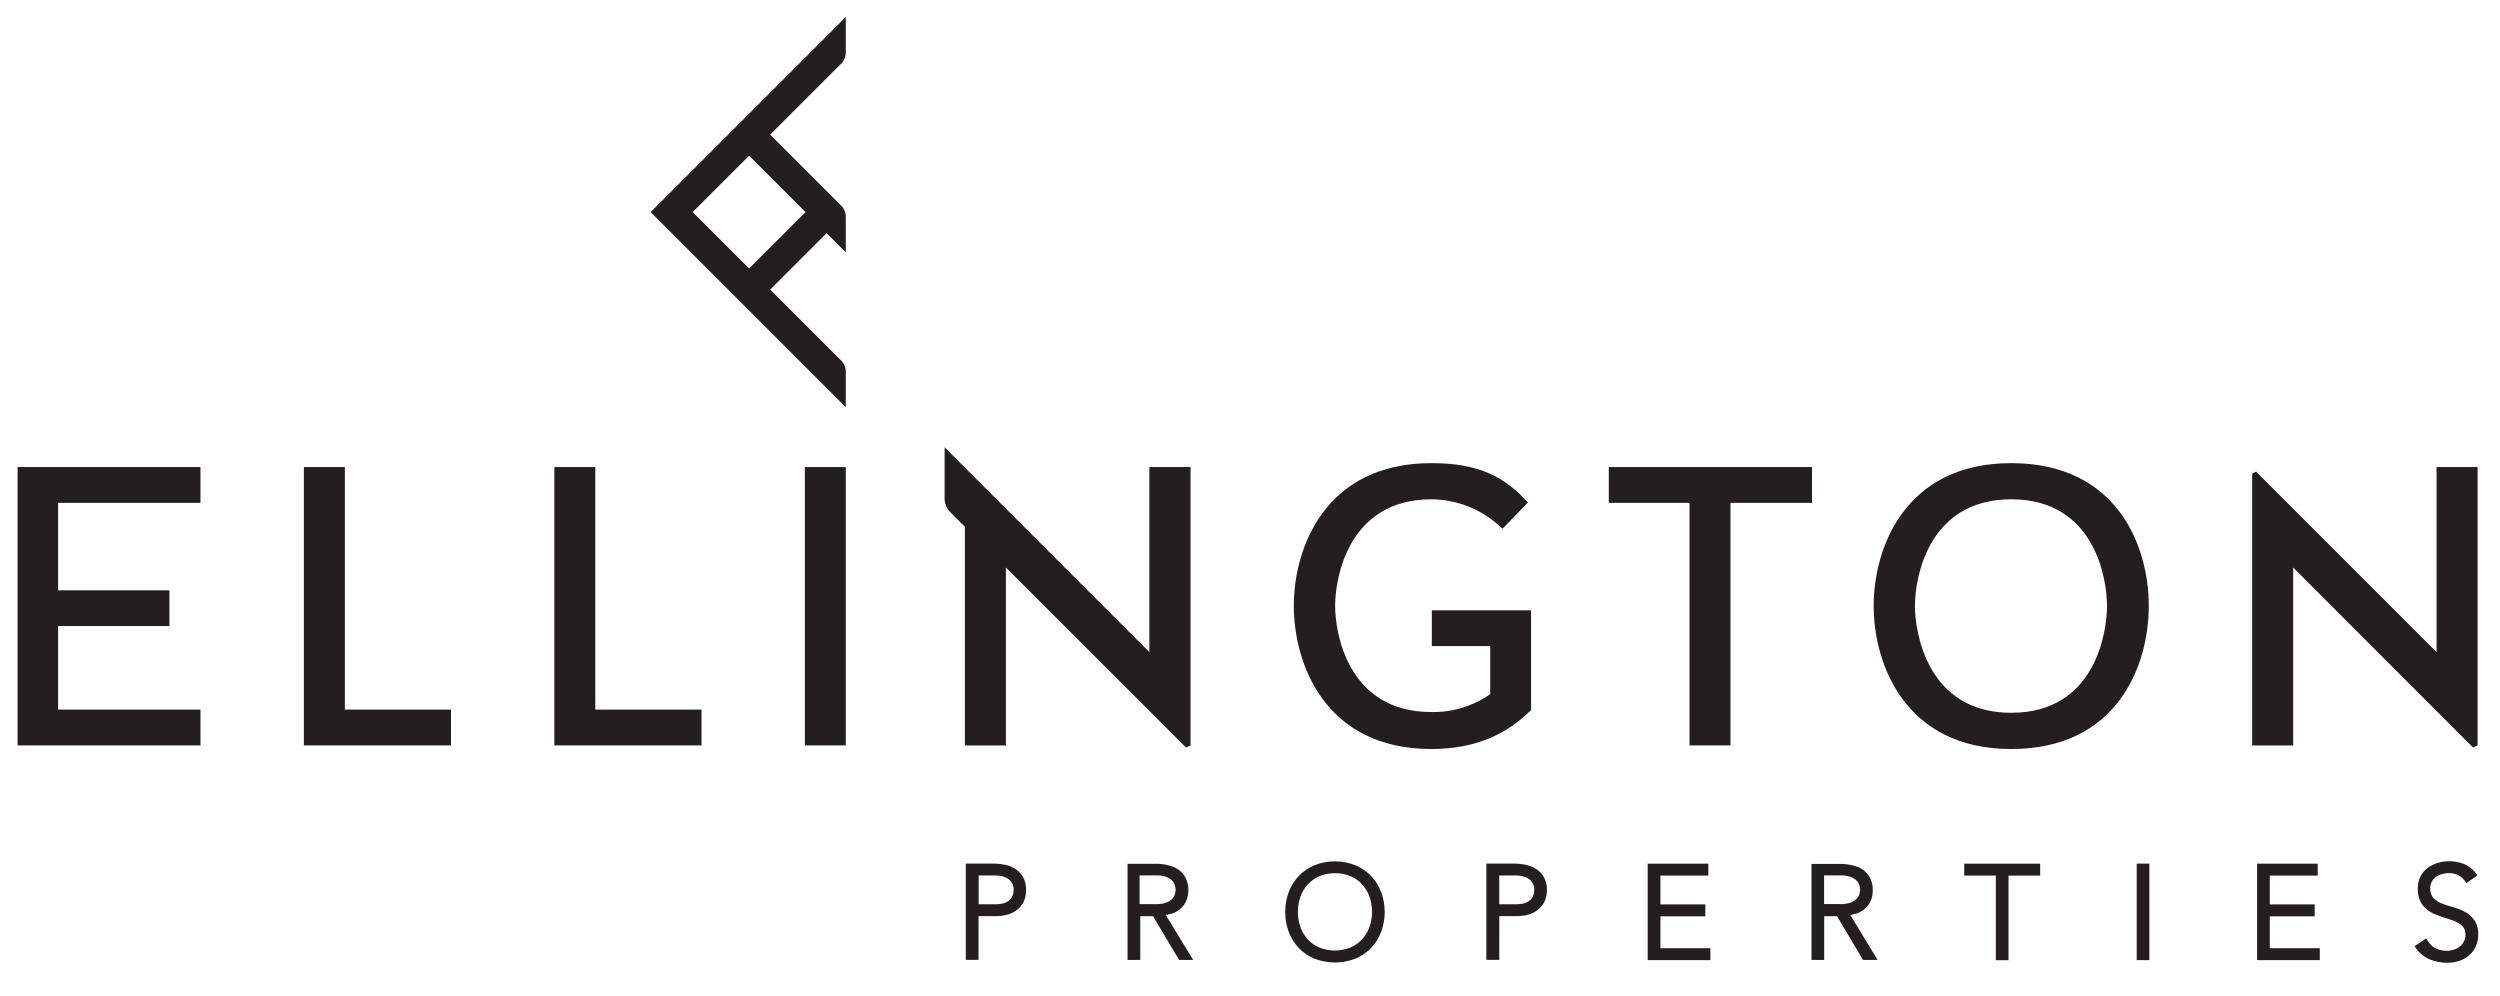
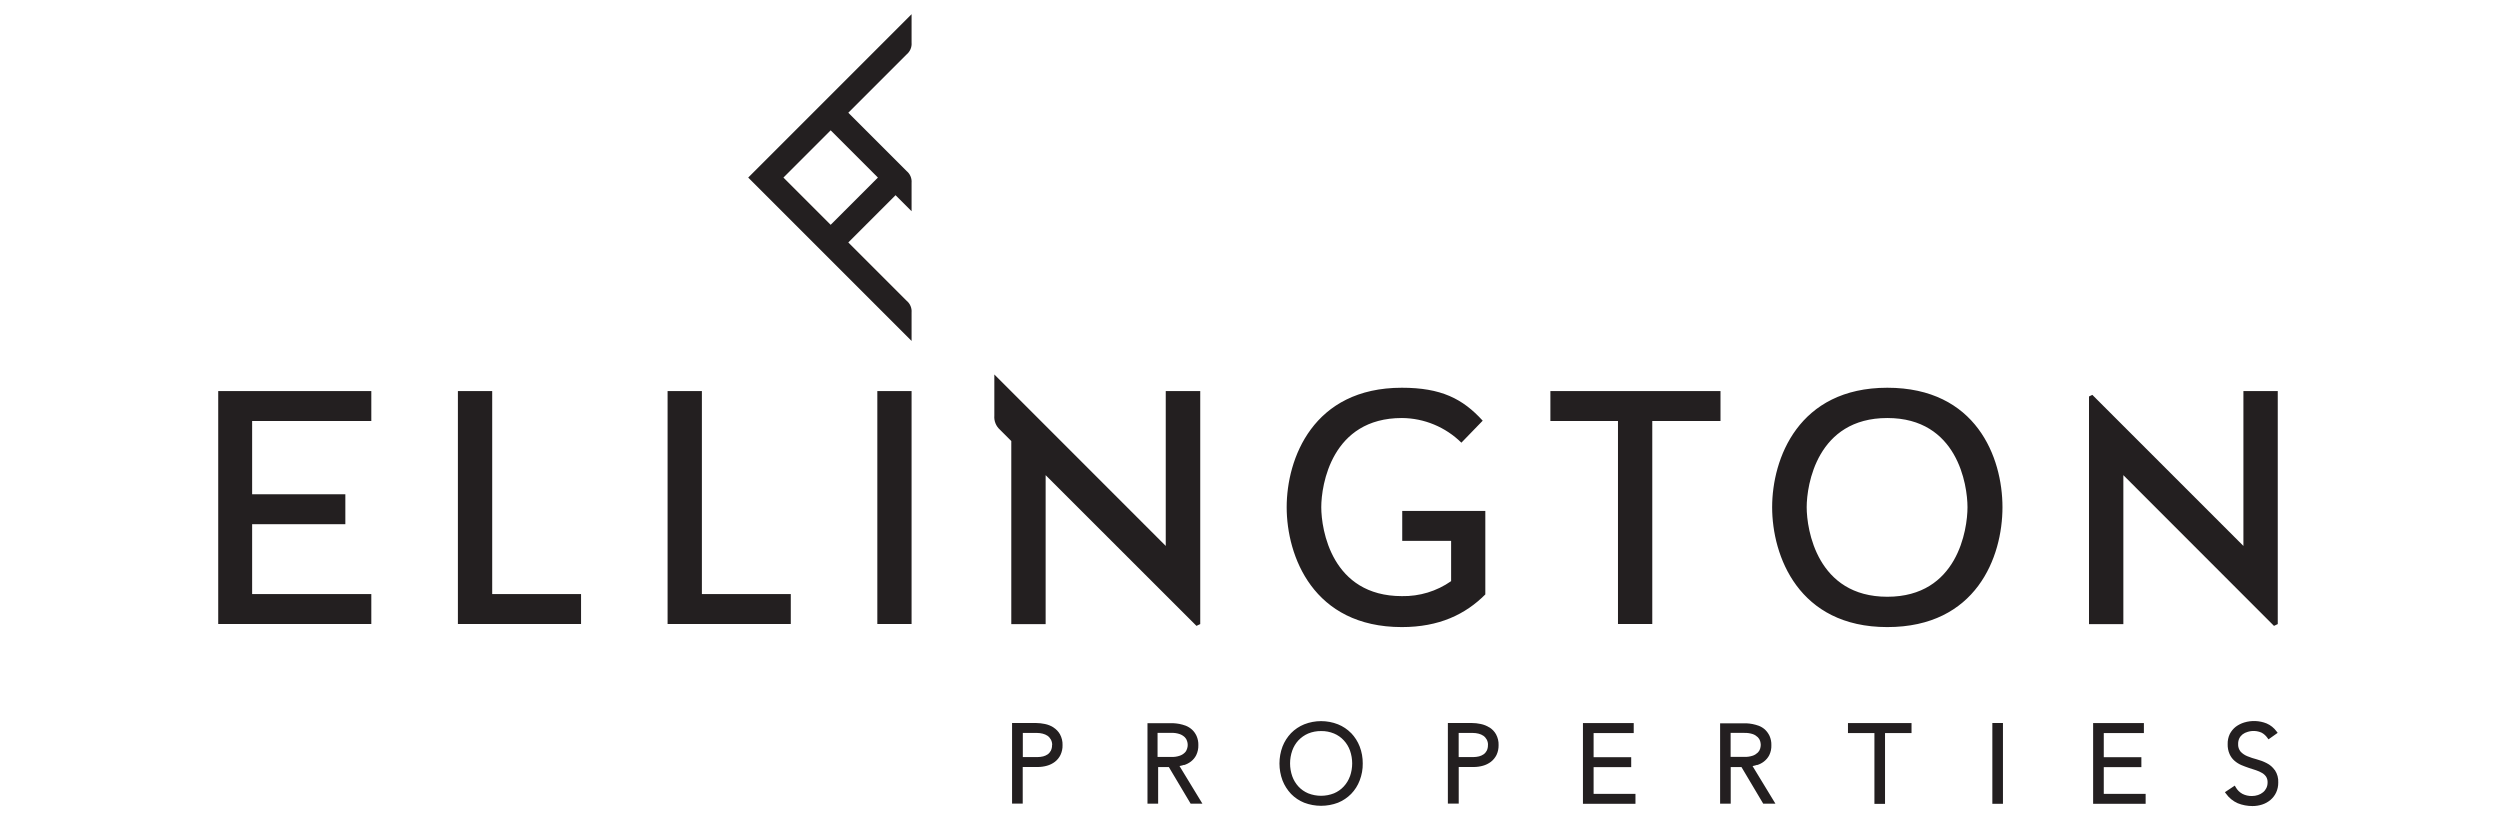
- <svg xmlns="http://www.w3.org/2000/svg" id="Layer_1" version="1.1" viewBox="82 213 432 172">
+ <svg xmlns="http://www.w3.org/2000/svg" id="Layer_1" version="1.1" viewBox="40 213 516 172">
  <defs>
    <style>
      .st0 {
        fill: #231f20;
      }
    </style>
  </defs>
  <path class="st0" d="M85.04,341.8h31.6v-6.18h-24.6v-14.43h19.24v-6.18h-19.24v-15.12h24.6v-6.18h-31.6v48.09ZM284.39,370.87v.04c.52-.16,1-.41,1.43-.74.45-.35.83-.8,1.08-1.31.31-.65.46-1.35.44-2.07.02-.65-.11-1.29-.37-1.89-.23-.5-.54-.94-.94-1.31-.38-.34-.81-.61-1.28-.8-.44-.16-.89-.29-1.35-.38-.4-.07-.81-.12-1.22-.14h-5.34v16.61h2.2v-7.56h2.21l4.5,7.56h2.43l-4.73-7.77c.32-.06.64-.14.94-.24ZM278.92,369.24v-4.97h2.84c.6-.03,1.2.06,1.77.26.38.14.73.36,1.02.64.22.22.38.49.46.78.18.52.18,1.08,0,1.6-.09.3-.24.57-.46.78-.29.29-.64.51-1.02.64-.57.2-1.17.29-1.77.26h-2.84ZM141.59,293.71h-7.08v48.09h25.42v-6.18h-18.34v-41.91ZM221.08,341.8h7.07v-48.09h-7.07v48.09ZM255.82,341.83v-30.76l31.13,31.11.78-.37v-48.1h-7.12v31.97l-35.38-35.39v8.5c-.09,1.1.34,2.16,1.15,2.89l2.35,2.35v37.79h7.09ZM228.15,283.37v-5.86c.08-.93-.3-1.84-1.02-2.43l-12.04-12.04,9.75-9.75,3.31,3.31v-5.86c.08-.93-.3-1.84-1.02-2.43l-12.04-12.04,12.04-12.04c.72-.6,1.1-1.51,1.02-2.44v-5.86l-33.72,33.72,33.72,33.72ZM221.2,249.65l-9.75,9.75-9.75-9.75,9.75-9.75,9.75,9.75ZM184.87,293.71h-7.08v48.09h25.43v-6.18h-18.35v-41.91ZM257.44,363.13l.02.02c-.55-.35-1.15-.59-1.79-.72-.6-.13-1.21-.19-1.82-.2h-4.96v16.64h2.2v-7.56h3.1c.64,0,1.28-.09,1.89-.26.59-.16,1.16-.44,1.65-.81.49-.38.88-.86,1.15-1.41.3-.64.45-1.33.43-2.03.03-.78-.16-1.55-.53-2.24-.33-.58-.79-1.06-1.36-1.42ZM257.14,366.79c.02.4-.08.8-.25,1.16-.16.3-.38.56-.65.75-.29.19-.6.34-.94.42-.38.09-.77.14-1.17.14h-3.02v-4.98h2.94c.39,0,.79.05,1.17.15.36.09.7.24,1,.44.29.21.52.48.69.79.18.35.27.74.26,1.13h-.02ZM347.43,363.13l-.02.02c-.55-.35-1.15-.59-1.79-.72-.6-.13-1.21-.2-1.82-.2h-4.96v16.64h2.24v-7.56h3.1c.64,0,1.28-.09,1.89-.26.59-.16,1.16-.44,1.65-.81.49-.38.88-.86,1.16-1.41.3-.64.44-1.33.43-2.03.03-.78-.16-1.55-.53-2.24-.32-.58-.79-1.06-1.35-1.42ZM347.11,366.79c.01.4-.07.8-.25,1.16-.16.3-.38.56-.66.75-.29.19-.6.34-.94.42-.38.09-.77.14-1.17.14h-3.02v-4.98h2.94c.39,0,.79.05,1.18.15.36.09.69.24.99.44.29.21.52.48.69.79.18.35.27.74.25,1.13h-.02ZM451.22,378.91h2.19v-16.68h-2.19v16.68ZM421.42,364.3h5.46v14.62h2.19v-14.62h5.47v-2.06h-13.12v2.06ZM478.26,311.07l31.09,31.11.78-.37v-48.1h-7.09v31.97l-31.18-31.18-.69.33v46.99h7.09v-30.75ZM429.54,293.03c-18.35,0-23.77,14.63-23.77,24.66s5.42,24.74,23.77,24.74,23.77-14.44,23.77-24.74-5.43-24.66-23.77-24.66ZM429.54,336.17c-14.5,0-16.64-13.87-16.64-18.48s2.14-18.41,16.64-18.41,16.55,13.82,16.55,18.41-2.03,18.48-16.55,18.48ZM474.22,371.34h7.76v-2.06h-7.76v-4.98h8.28v-2.06h-10.48v16.67h10.84v-2.06h-8.64v-5.52ZM509.55,371.95h-.04c-.43-.61-.99-1.1-1.65-1.43-.65-.34-1.34-.6-2.05-.79-.66-.17-1.31-.38-1.94-.64-.53-.21-1.01-.53-1.4-.94-.37-.45-.56-1.02-.52-1.6-.01-.4.08-.81.25-1.17.16-.32.4-.6.68-.82.31-.23.66-.4,1.03-.5.96-.3,1.99-.24,2.9.17.48.26.89.64,1.2,1.09l.21.28,1.89-1.34-.22-.29c-.53-.73-1.25-1.31-2.08-1.66-1.47-.58-3.09-.65-4.6-.19-.63.19-1.22.49-1.75.88-.51.4-.93.92-1.23,1.49-.31.65-.46,1.38-.44,2.1-.02.7.11,1.4.39,2.04.23.53.58,1.01,1.02,1.39.42.37.9.67,1.41.89.49.21,1.01.4,1.54.58.53.17,1.02.32,1.5.49.44.15.86.33,1.26.57.33.19.61.46.83.78.21.36.31.77.29,1.19,0,.39-.08.78-.25,1.13-.16.33-.39.63-.68.87-.3.25-.65.44-1.03.57-.41.14-.85.21-1.28.21-.68.01-1.35-.14-1.96-.45-.58-.32-1.06-.79-1.38-1.37l-.19-.33-2.04,1.36.22.29c.61.87,1.45,1.56,2.43,1.99.97.39,2,.58,3.04.58.67,0,1.34-.1,1.99-.31.63-.2,1.2-.52,1.71-.94.5-.42.9-.94,1.18-1.53.3-.65.45-1.35.44-2.07.05-.9-.19-1.79-.68-2.54ZM402.67,370.87v.04c.51-.16,1-.41,1.42-.74.45-.35.83-.8,1.09-1.31.31-.65.46-1.35.43-2.07.02-.65-.11-1.29-.37-1.89-.23-.49-.55-.93-.94-1.31-.38-.34-.82-.61-1.29-.79-.83-.3-1.69-.47-2.56-.51h-5.42v16.59h2.19v-7.56h2.22l4.49,7.56h2.52l-4.72-7.76c.32-.06.63-.15.94-.25ZM397.2,369.24v-4.97h2.84c.6-.02,1.2.07,1.77.26.38.14.72.36,1.01.64.22.22.38.48.47.77.08.26.12.53.13.8-.01.28-.05.54-.13.8-.09.3-.25.57-.47.78-.29.28-.63.5-1.01.64-.57.19-1.17.29-1.77.26h-2.84ZM329.35,293.03s0,0,0,0c0,0,0,0,0,0h-.01ZM318.88,364.32c-.77-.79-1.7-1.41-2.72-1.82-2.24-.88-4.73-.88-6.97,0-1.03.42-1.95,1.04-2.72,1.82-.76.8-1.36,1.74-1.76,2.77-.84,2.25-.84,4.74,0,6.99.4,1.03,1,1.97,1.76,2.78.77.79,1.7,1.41,2.72,1.82,2.24.85,4.73.85,6.97,0,1.03-.42,1.95-1.04,2.72-1.82.77-.8,1.37-1.74,1.76-2.78.43-1.12.65-2.3.63-3.5.01-1.2-.2-2.38-.63-3.5-.4-1.03-1-1.97-1.76-2.77ZM318.63,373.22c-.28.79-.72,1.51-1.28,2.11-.56.61-1.25,1.09-2.01,1.41-1.72.68-3.63.68-5.34,0-.76-.32-1.45-.8-2.01-1.41-.56-.61-.99-1.33-1.27-2.11-.6-1.72-.6-3.58,0-5.3.28-.78.71-1.51,1.27-2.11.57-.6,1.25-1.08,2.01-1.41.85-.35,1.76-.52,2.68-.51.91-.02,1.82.16,2.67.51.76.32,1.45.8,2.01,1.41.57.61,1,1.33,1.28,2.11.6,1.72.6,3.58,0,5.3ZM346.59,318.46h-17.17v6.18h10.09v8.31c-2.97,2.08-6.53,3.16-10.16,3.09-14.5,0-16.64-13.74-16.64-18.35s2.14-18.41,16.64-18.41c4.6.03,9,1.86,12.28,5.09l4.4-4.54c-4.13-4.54-8.6-6.8-16.69-6.8-18.34,0-23.77,14.63-23.77,24.66s5.42,24.74,23.77,24.74c7.69,0,13.12-2.62,17.23-6.74v-17.23ZM368.92,371.34h7.76v-2.06h-7.76v-4.98h8.28v-2.06h-10.48v16.67h10.84v-2.06h-8.64v-5.52ZM395.11,293.71h-35.11v6.18h13.95v41.91h7.08v-41.91h14.08v-6.18Z" />
</svg>
